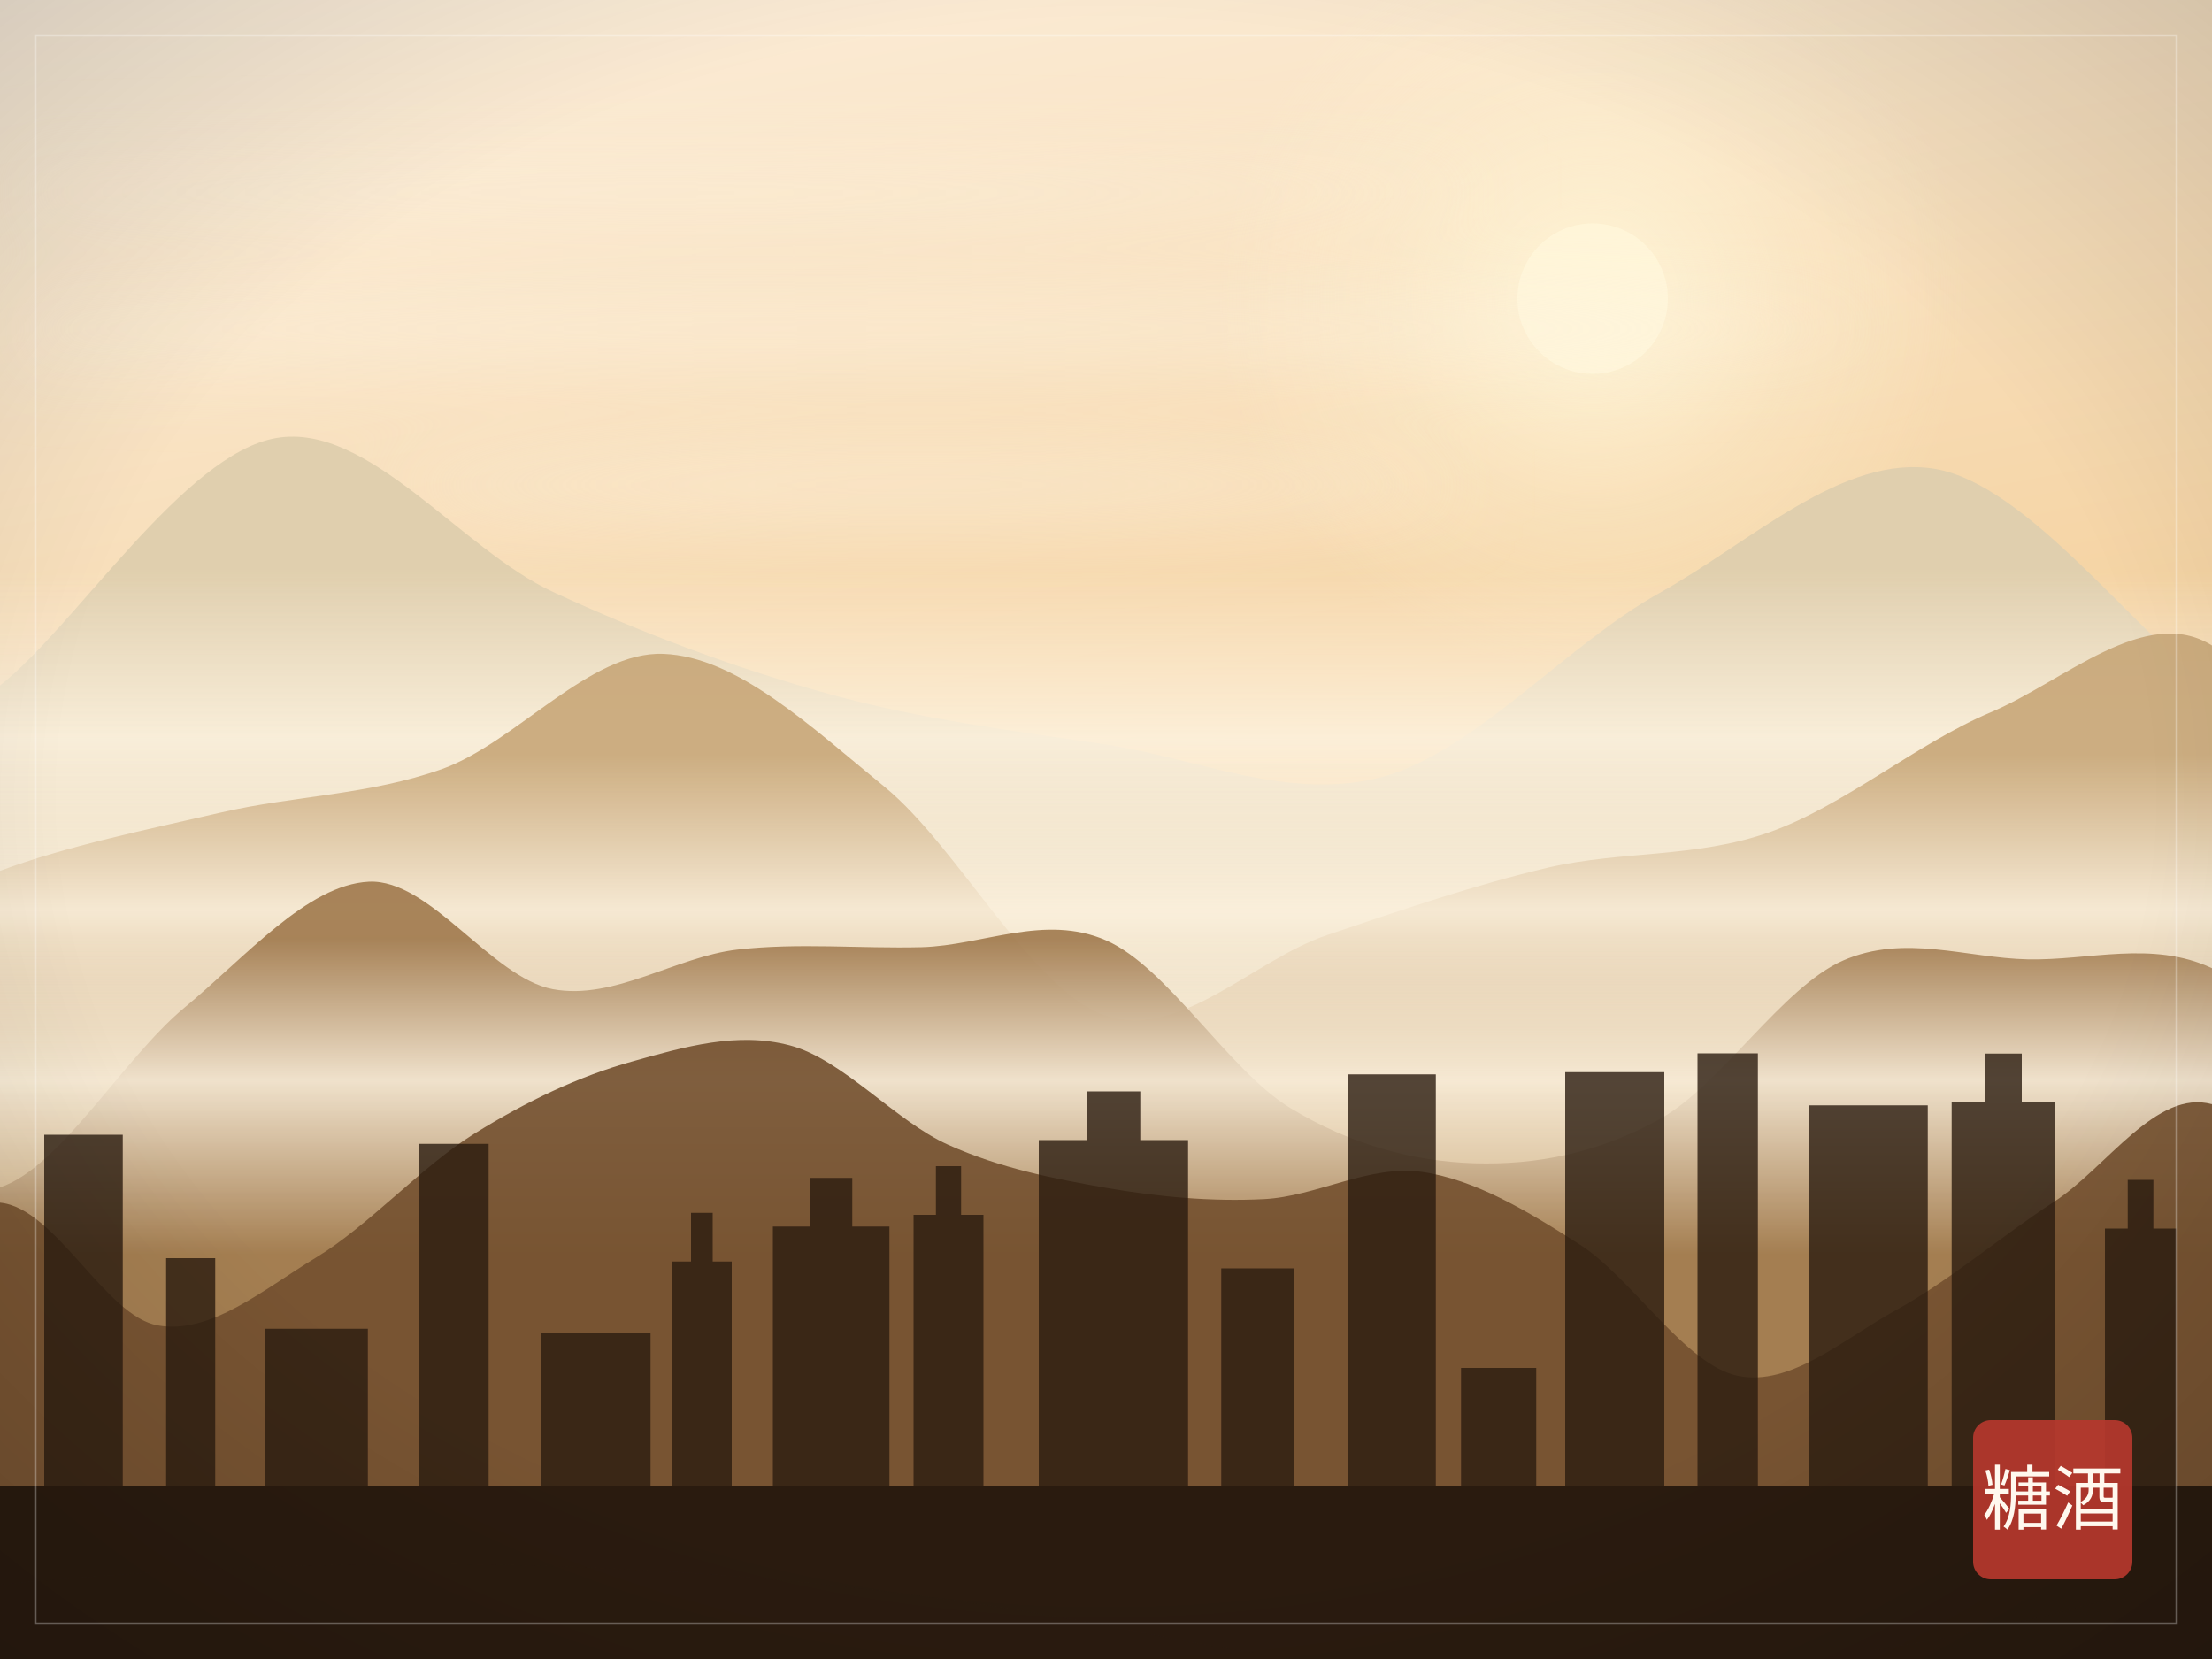
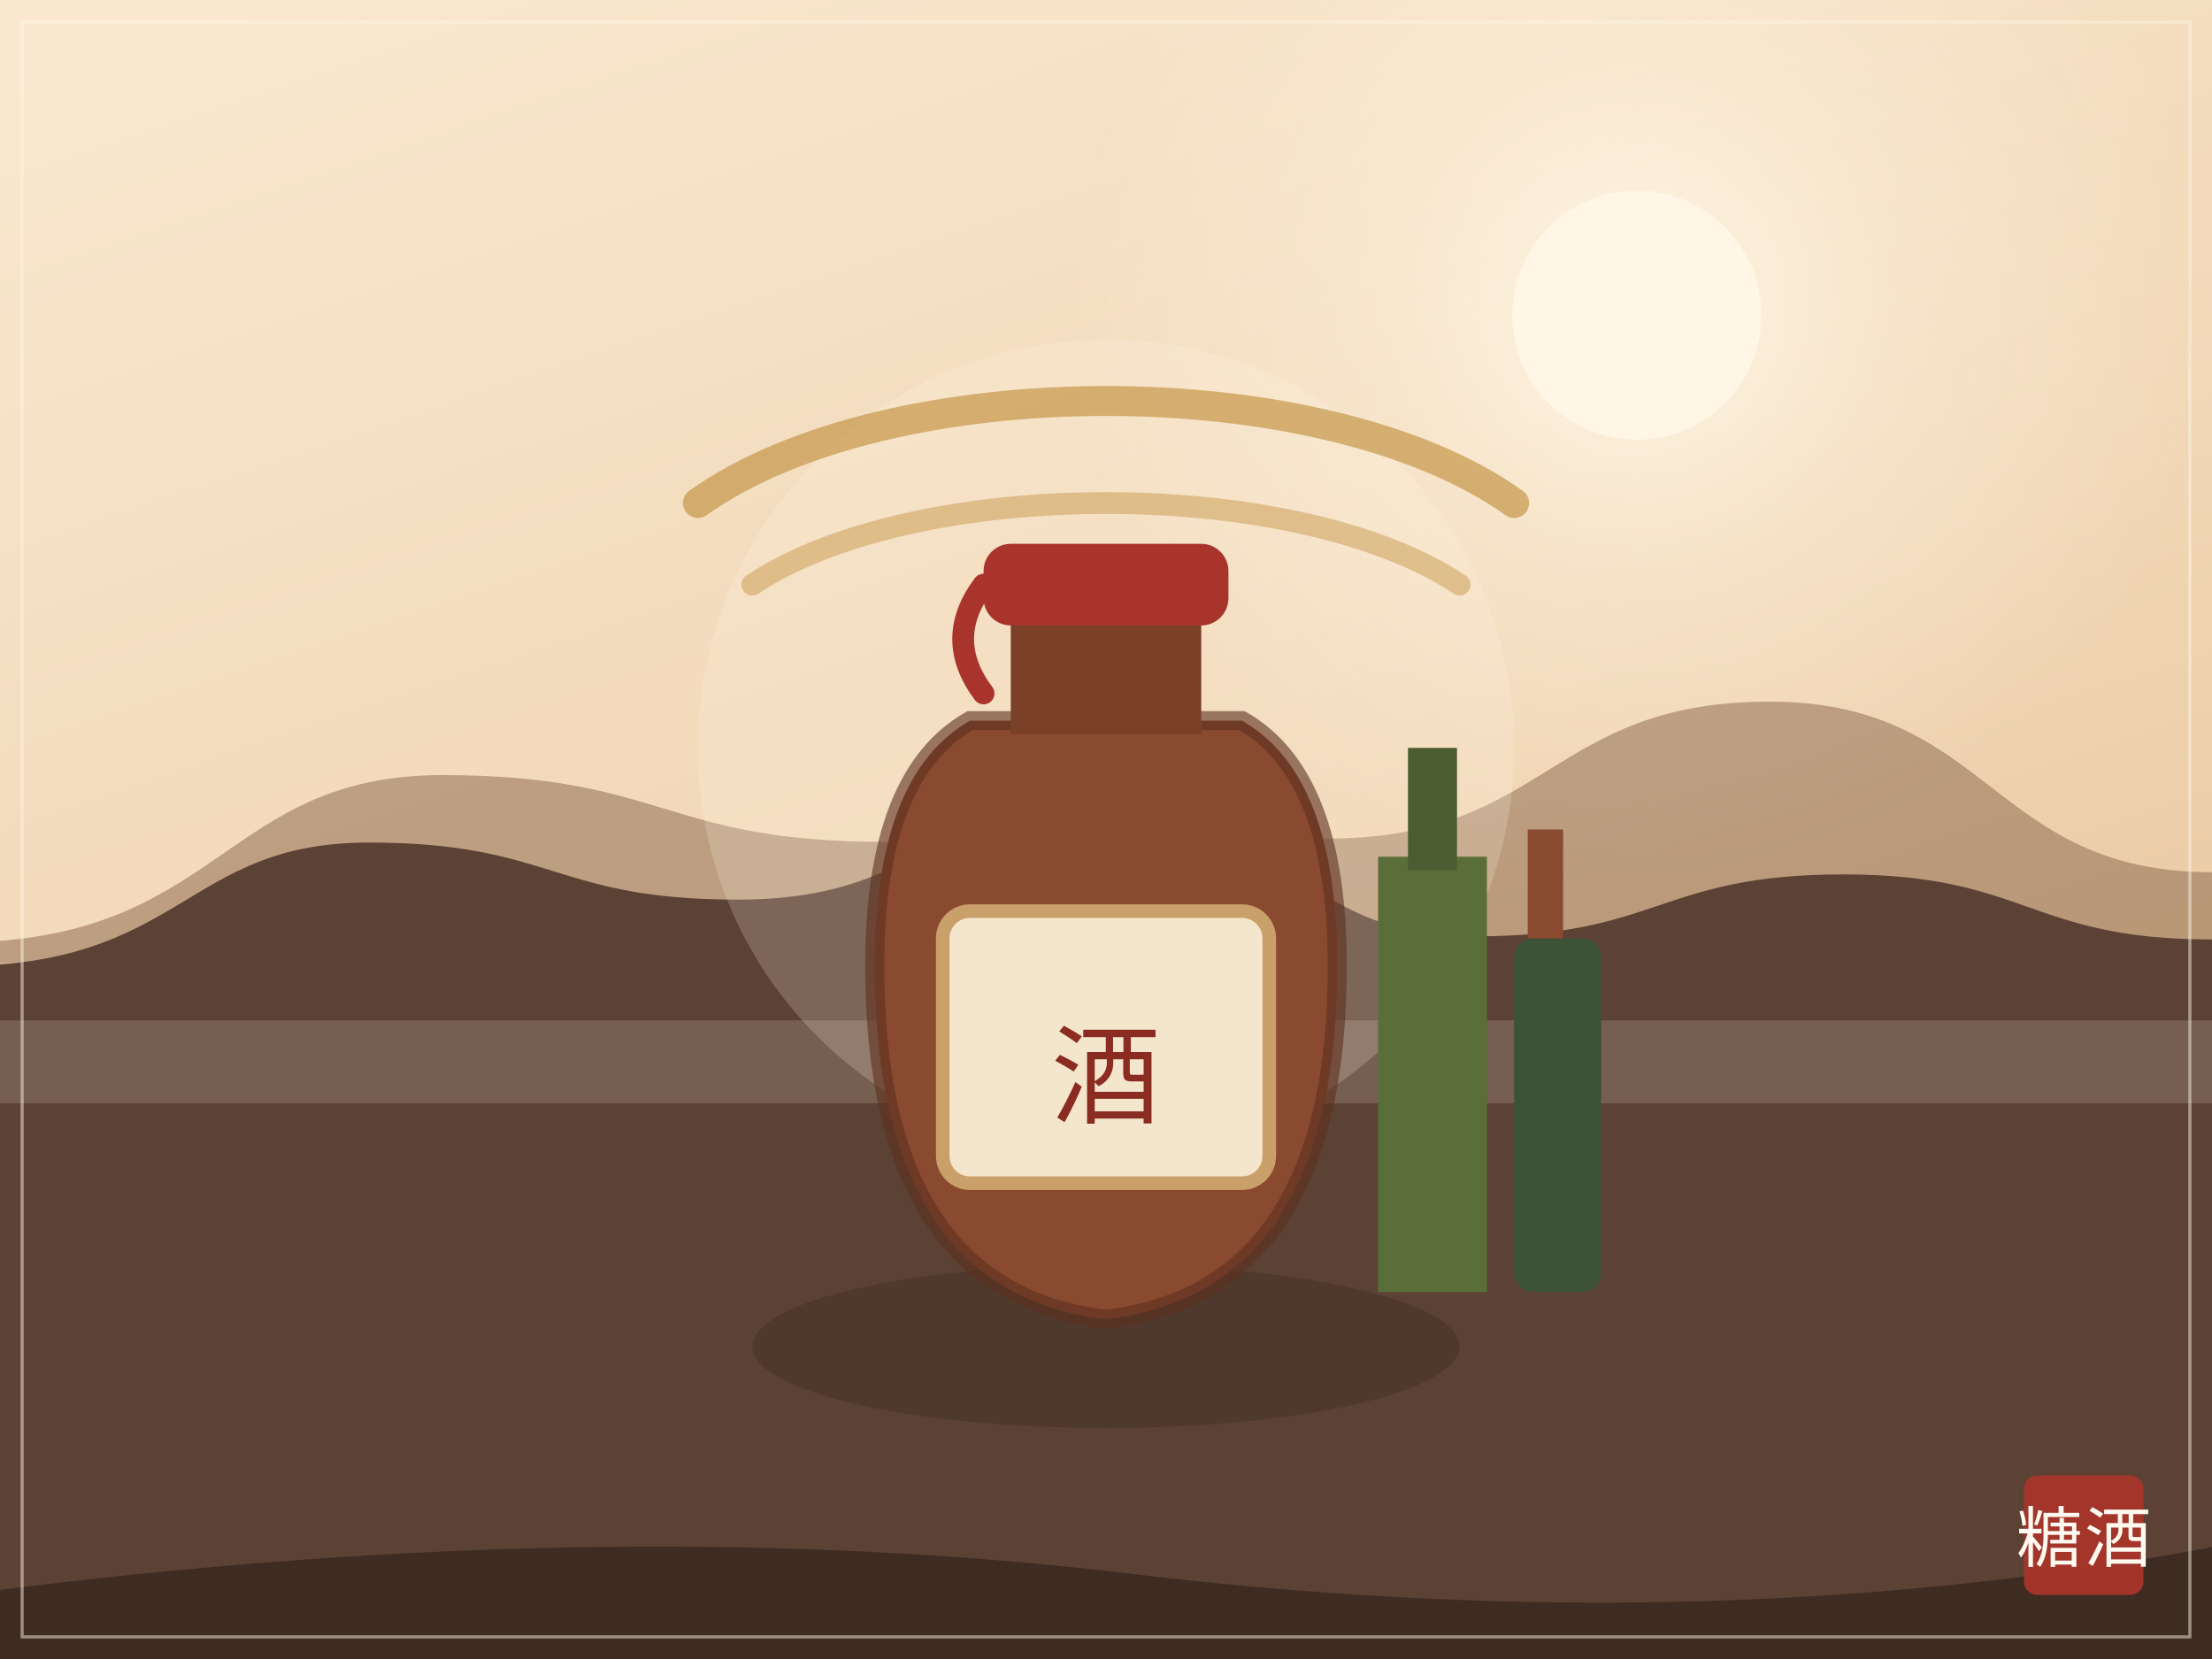
- <svg xmlns="http://www.w3.org/2000/svg" viewBox="0 0 1000 750" width="1000" height="750" role="img" aria-label="糖酒会">
+ <svg xmlns="http://www.w3.org/2000/svg" viewBox="0 0 1000 750" width="1000" height="750" role="img" aria-label="糖酒">
  <defs>
-     <linearGradient id="skya204" x1="0" y1="0" x2="0.25" y2="1">
-       <stop offset="0" stop-color="#fcefdd" />
-       <stop offset="0.58" stop-color="#f5d3a2" />
-       <stop offset="1" stop-color="#e0a465" />
+     <linearGradient id="sky" x1="0.1" y1="0" x2="0.55" y2="1">
+       <stop offset="0" stop-color="#f9e8cf" />
+       <stop offset="0.55" stop-color="#f1d7b6" />
+       <stop offset="1" stop-color="#e7c29a" />
    </linearGradient>
-     <linearGradient id="wata204" x1="0" y1="0" x2="0" y2="1">
-       <stop offset="0" stop-color="#e8d2b0" />
-       <stop offset="1" stop-color="#b38d61" />
+     <radialGradient id="glow">
+       <stop offset="0" stop-color="#fff7e7" stop-opacity="0.95" />
+       <stop offset="0.45" stop-color="#fff7e7" stop-opacity="0.35" />
+       <stop offset="1" stop-color="#fff7e7" stop-opacity="0" />
+     </radialGradient>
+     <linearGradient id="wat" x1="0" y1="0" x2="0" y2="1">
+       <stop offset="0" stop-color="#e7d6bd" />
+       <stop offset="1" stop-color="#f1d7b6" />
    </linearGradient>
-     <radialGradient id="glowa204">
-       <stop offset="0" stop-color="#fff6d8" stop-opacity="0.9" />
-       <stop offset="0.55" stop-color="#fff6d8" stop-opacity="0.28" />
-       <stop offset="1" stop-color="#fff6d8" stop-opacity="0" />
+     <radialGradient id="vig" cx="0.5" cy="0.45" r="0.76">
+       <stop offset="0.55" stop-color="#000" stop-opacity="0" />
+       <stop offset="1" stop-color="#000" stop-opacity="0.2" />
    </radialGradient>
-     <linearGradient id="mista204" x1="0" y1="0" x2="0" y2="1">
-       <stop offset="0" stop-color="#fdf3e1" stop-opacity="0" />
-       <stop offset="0.45" stop-color="#fdf3e1" stop-opacity="0.85" />
-       <stop offset="1" stop-color="#fdf3e1" stop-opacity="0" />
-     </linearGradient>
-     <radialGradient id="viga204" cx="0.5" cy="0.48" r="0.78">
-       <stop offset="0.6" stop-color="#000" stop-opacity="0" />
-       <stop offset="1" stop-color="#000" stop-opacity="0.20" />
-     </radialGradient>
-     <filter id="softa204" x="-30%" y="-30%" width="160%" height="160%">
-       <feGaussianBlur stdDeviation="18" />
-     </filter>
  </defs>
-   <rect width="1000" height="750" fill="url(#skya204)" />
-   <circle cx="720" cy="135" r="170" fill="url(#glowa204)" />
-   <circle cx="720" cy="135" r="34" fill="#fff6d8" opacity="0.95" />
-   <g filter="url(#softa204)" opacity="0.5" fill="#fdf3e1">
-     <ellipse cx="297" cy="86.8" rx="375.6" ry="10.9" />
-     <ellipse cx="376" cy="148.6" rx="472.7" ry="16.3" />
-     <ellipse cx="415.4" cy="219.2" rx="242.9" ry="13.7" />
+   <rect x="0" y="0" width="1000" height="750" fill="url(#sky)" />
+   <circle cx="740" cy="142.5" r="255" fill="url(#glow)" />
+   <circle cx="740" cy="142.5" r="56.3" fill="#fff7e7" opacity="0.9" />
+   <path d="M-20 760 L-20 426.1 C100 426.1 100 350.4 200 350.4 C300 350.4 300 380.6 400 380.6 C500 380.6 500 379.1 600 379.1 C700 379.1 700 317.2 800 317.2 C900 317.2 900 394.3 1000 394.3 L1020 394.3 L1020 760 Z" fill="#8f6d52" opacity="0.55" />
+   <rect x="0" y="435" width="1000" height="37.5" fill="#fdf4e5" opacity="0.16" />
+   <path d="M-20 760 L-20 436.8 C83.3 436.8 83.3 380.9 166.7 380.9 C250 380.9 250 406.7 333.3 406.7 C416.7 406.7 416.7 365.3 500 365.3 C583.3 365.3 583.3 423.3 666.7 423.3 C750 423.3 750 395.3 833.3 395.3 C916.7 395.3 916.7 424.7 1000 424.7 L1020 424.7 L1020 760 Z" fill="#5c4234" opacity="1" />
+   <rect x="0" y="461.3" width="1000" height="37.5" fill="#fdf4e5" opacity="0.16" />
+   <path d="M-10 760 L-10 720 Q280 682.5 520 712.5 Q780 742.5 1010 697.5 L1010 760 Z" fill="#3d2b22" opacity="0.94" />
+   <g transform="translate(500 375) scale(6.15) translate(-50 -50)">
+     <circle cx="50" cy="44" r="30" fill="#fff7e7" opacity="0.2" />
+     <path d="M20 26 C34 16 66 16 80 26" fill="none" stroke="#c1913f" stroke-width="2.2" stroke-linecap="round" stroke-linejoin="round" opacity="0.65" />
+     <path d="M24 32 C36 24 64 24 76 32" fill="none" stroke="#c1913f" stroke-width="1.6" stroke-linecap="round" stroke-linejoin="round" opacity="0.45" />
+     <ellipse cx="50" cy="88" rx="26" ry="6" fill="#000" opacity="0.14" />
+     <path d="M33 60 Q33 46 40 42 L60 42 Q67 46 67 60 Q67 84 50 86 Q33 84 33 60 Z" fill="#8a4a30" />
+     <path d="M33 60 Q33 46 40 42 L60 42 Q67 46 67 60 Q67 84 50 86 Q33 84 33 60 Z" fill="none" stroke="#5c2f1e" stroke-width="1.4" opacity="0.6" />
+     <rect x="43" y="34" width="14" height="9" fill="#7a4028" />
+     <rect x="41" y="29" width="18" height="6" fill="#a8342b" rx="2" />
+     <path d="M41 32 q-3 4 0 8" fill="none" stroke="#a8342b" stroke-width="1.6" stroke-linecap="round" stroke-linejoin="round" />
+     <rect x="38" y="56" width="24" height="20" rx="2" fill="#f4e6cc" />
+     <rect x="38" y="56" width="24" height="20" rx="2" fill="none" stroke="#c9a06a" stroke-width="1" />
+     <text x="50" y="71" font-size="8" fill="#8a2c22" text-anchor="middle" font-family="Songti SC, Noto Serif SC, SimSun, serif">酒</text>
+     <rect x="70" y="52" width="8" height="32" fill="#5a6e3a" />
+     <rect x="72.2" y="44" width="3.6" height="9" fill="#4a5c30" />
+     <rect x="80" y="58" width="6.4" height="26" fill="#3c5236" rx="1.4" />
+     <rect x="81" y="50" width="2.6" height="8" fill="#8a4a30" />
  </g>
-   <path d="M-80,359.5 C-66.7,351.2 -34.2,336.9 0,309.9 C34.2,283 83.3,205 125,198 C166.7,190.9 208.3,248.3 250,267.6 C291.7,286.9 333.3,302.3 375,313.8 C416.7,325.3 458.3,330.4 500,336.6 C541.7,342.9 583.3,362.6 625,351.2 C666.7,339.8 708.3,291.4 750,268.2 C791.7,245 833.3,204.9 875,212 C916.7,219.2 965.8,286.5 1000,311 C1034.2,335.6 1066.7,351.4 1080,359.5 L1080,790 L-80,790 Z" fill="#e0cfae" opacity="1" />
-   <rect x="0" y="258.2" width="1000" height="168.8" fill="url(#mista204)" />
-   <path d="M-80,434.7 C-66.7,427.8 -30,405 0,393.7 C30,382.5 66.7,375 100,367.3 C133.3,359.6 166.7,359.5 200,347.6 C233.3,335.6 266.7,294.2 300,295.6 C333.3,296.9 366.7,328.6 400,355.8 C433.3,383.1 466.7,448.1 500,459.2 C533.3,470.4 566.7,433.9 600,422.7 C633.3,411.5 666.7,400 700,392.2 C733.3,384.5 766.7,388 800,376.2 C833.3,364.5 866.7,336 900,322 C933.3,307.9 970,273.1 1000,291.8 C1030,310.6 1066.7,410.9 1080,434.7 L1080,790 L-80,790 Z" fill="#c8a678" opacity="0.9" />
-   <rect x="0" y="341.3" width="1000" height="155.6" fill="url(#mista204)" />
-   <path d="M-80,509.9 C-66.7,514.3 -27.2,545.9 0,536.8 C27.2,527.8 55.6,478.6 83.3,455.6 C111.1,432.6 138.9,400 166.7,398.6 C194.4,397.2 222.2,442 250,447.2 C277.8,452.3 305.6,432.5 333.3,429.3 C361.1,426.1 388.9,428.9 416.7,428.2 C444.4,427.4 472.2,413 500,425.1 C527.8,437.2 555.6,484.1 583.3,500.9 C611.1,517.7 638.9,525 666.7,525.9 C694.4,526.7 722.2,521.4 750,506.1 C777.8,490.9 805.6,446.3 833.3,434.2 C861.1,422.1 888.9,433.1 916.7,433.7 C944.4,434.3 972.8,425 1000,437.7 C1027.2,450.4 1066.7,497.8 1080,509.9 L1080,790 L-80,790 Z" fill="#a0794c" opacity="0.9" />
-   <rect x="0" y="424.4" width="1000" height="142.5" fill="url(#mista204)" />
-   <path d="M-80,585 C-66.7,578.1 -25.2,541.3 0,543.7 C25.2,546.1 47.6,595.1 71.4,599.2 C95.2,603.4 119,583 142.9,568.5 C166.7,554.1 190.5,527.4 214.3,512.6 C238.1,497.8 261.9,486.5 285.7,479.9 C309.5,473.2 333.3,466.3 357.1,472.6 C381,478.9 404.8,506.8 428.6,517.5 C452.4,528.2 476.2,532.8 500,537 C523.8,541.1 547.6,543.3 571.4,542.1 C595.2,540.9 619,526.4 642.9,529.8 C666.7,533.2 690.5,547.4 714.3,562.7 C738.1,578.1 761.9,617.1 785.7,622 C809.5,626.9 833.3,605.4 857.1,592.3 C881,579.2 904.8,558.8 928.6,543.3 C952.4,527.8 974.8,492.2 1000,499.2 C1025.2,506.1 1066.7,570.7 1080,585 L1080,790 L-80,790 Z" fill="#73502f" opacity="0.9" />
-   <g fill="#2a1b0f" opacity="0.8">
-     <rect x="20" y="513" width="35.5" height="162" />
-     <rect x="75.1" y="568.8" width="22.2" height="106.2" />
-     <rect x="119.8" y="600.7" width="46.5" height="74.3" />
-     <rect x="189.2" y="517.1" width="31.7" height="157.9" />
-     <rect x="244.8" y="602.8" width="49.3" height="72.2" />
-     <rect x="303.7" y="570.3" width="27.1" height="104.7" />
-     <rect x="312.4" y="548.3" width="9.8" height="24" />
-     <rect x="349.4" y="554.5" width="52.7" height="120.5" />
-     <rect x="366.3" y="532.5" width="19" height="24" />
-     <rect x="413" y="549.2" width="31.6" height="125.8" />
-     <rect x="423.1" y="527.2" width="11.4" height="24" />
-     <rect x="469.6" y="515.4" width="67.5" height="159.6" />
-     <rect x="491.2" y="493.4" width="24.3" height="24" />
-     <rect x="552.1" y="573.4" width="32.8" height="101.6" />
-     <rect x="609.6" y="485.7" width="39.5" height="189.3" />
-     <rect x="660.5" y="618.4" width="34" height="56.6" />
-     <rect x="707.6" y="484.7" width="44.8" height="190.3" />
-     <rect x="767.4" y="476.2" width="27.3" height="198.8" />
-     <rect x="817.7" y="499.7" width="53.8" height="175.3" />
-     <rect x="882.3" y="498.3" width="46.6" height="176.7" />
-     <rect x="897.2" y="476.3" width="16.8" height="24" />
-     <rect x="951.6" y="555.4" width="32.2" height="119.6" />
-     <rect x="961.9" y="533.4" width="11.6" height="24" />
-   </g>
-   <rect x="0" y="672" width="1000" height="78" fill="#2a1b0f" />
-   <path d="M0,716.3 Q280,690 520,738.8 T1000,708.8 L1000,750 L0,750 Z" fill="#2a1b0f" opacity="0.96" />
-   <rect width="1000" height="750" fill="url(#viga204)" />
-   <rect x="16" y="16" width="968" height="718" fill="none" stroke="#ffffff" stroke-opacity="0.3" stroke-width="1" />
-   <g>
-     <rect x="892" y="642" width="72" height="72" rx="8" fill="#b5372c" opacity="0.92" />
-     <text x="928" y="689" text-anchor="middle" font-family="Songti SC, STSong, SimSun, serif" font-size="32" fill="#fff8ee">糖酒</text>
-   </g>
+   <rect x="10" y="10" width="980" height="730" fill="none" stroke="#fdf4e5" stroke-opacity="0.5" stroke-width="1.4" />
+   <rect x="915" y="667" width="54" height="54" rx="6" fill="#a8342b" opacity="0.94" />
+   <text x="942" y="706" font-size="30" fill="#fff9f0" text-anchor="middle" font-family="Songti SC, Noto Serif SC, SimSun, serif" letter-spacing="1">糖酒</text>
</svg>
